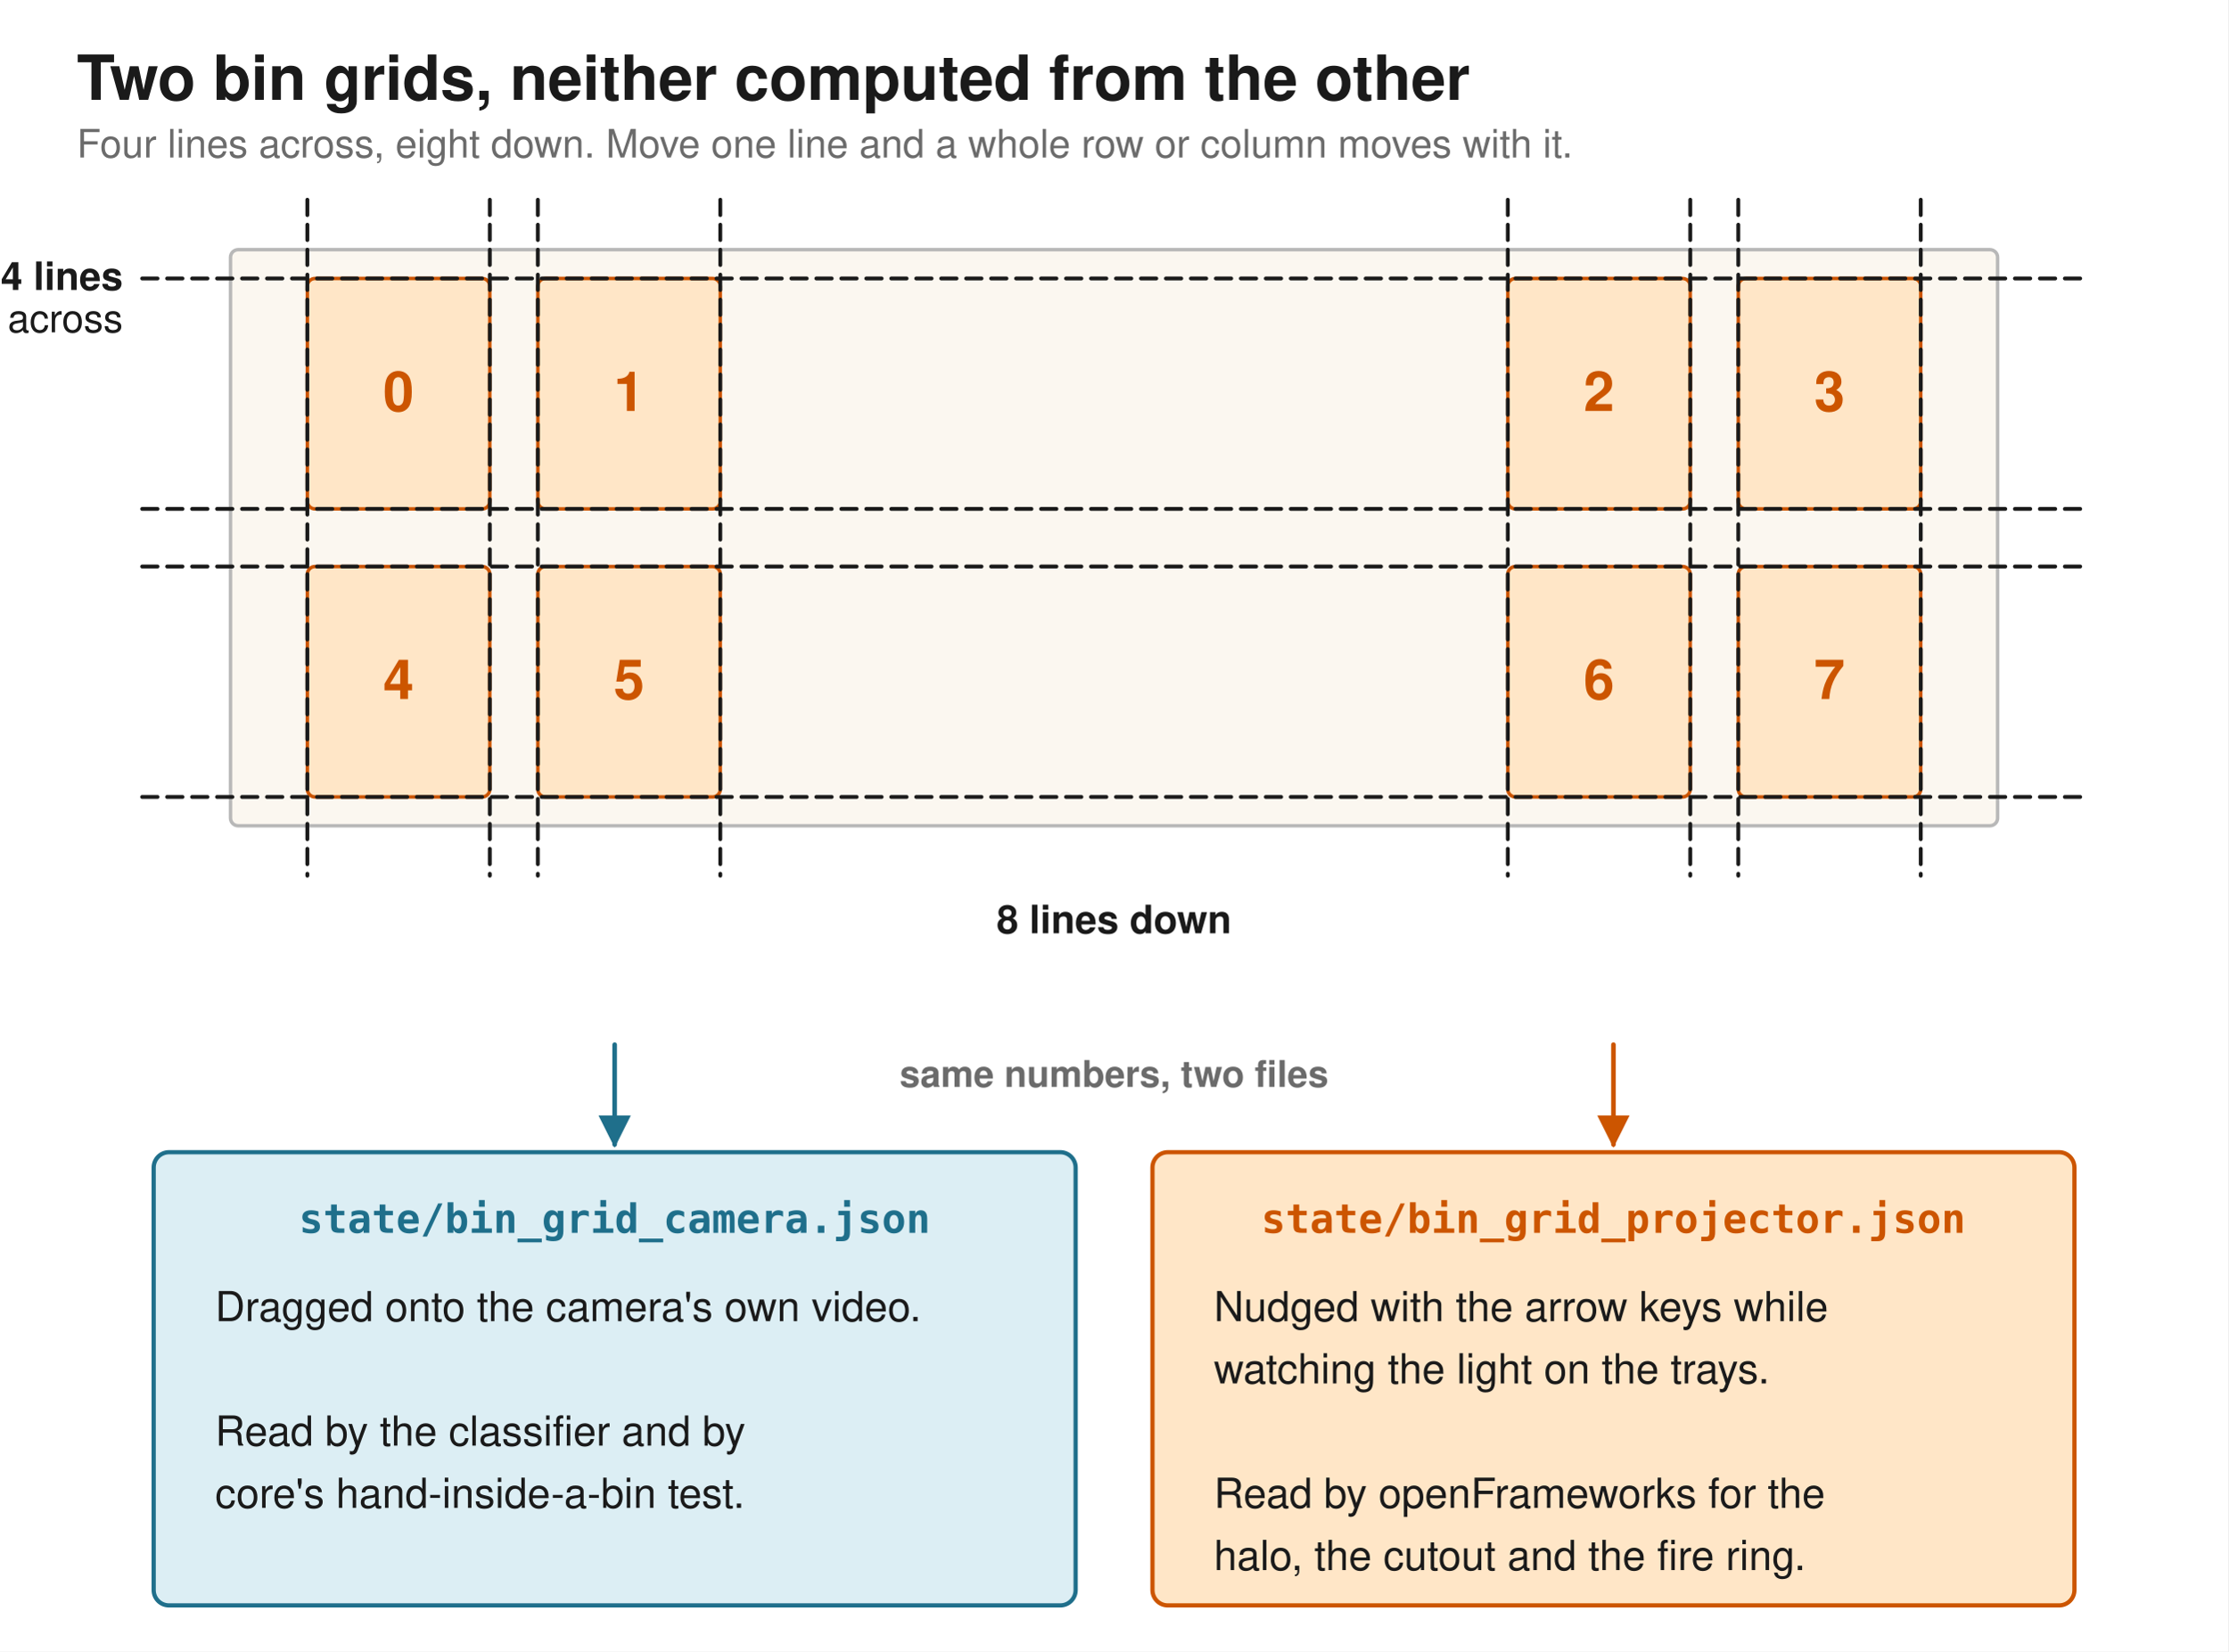
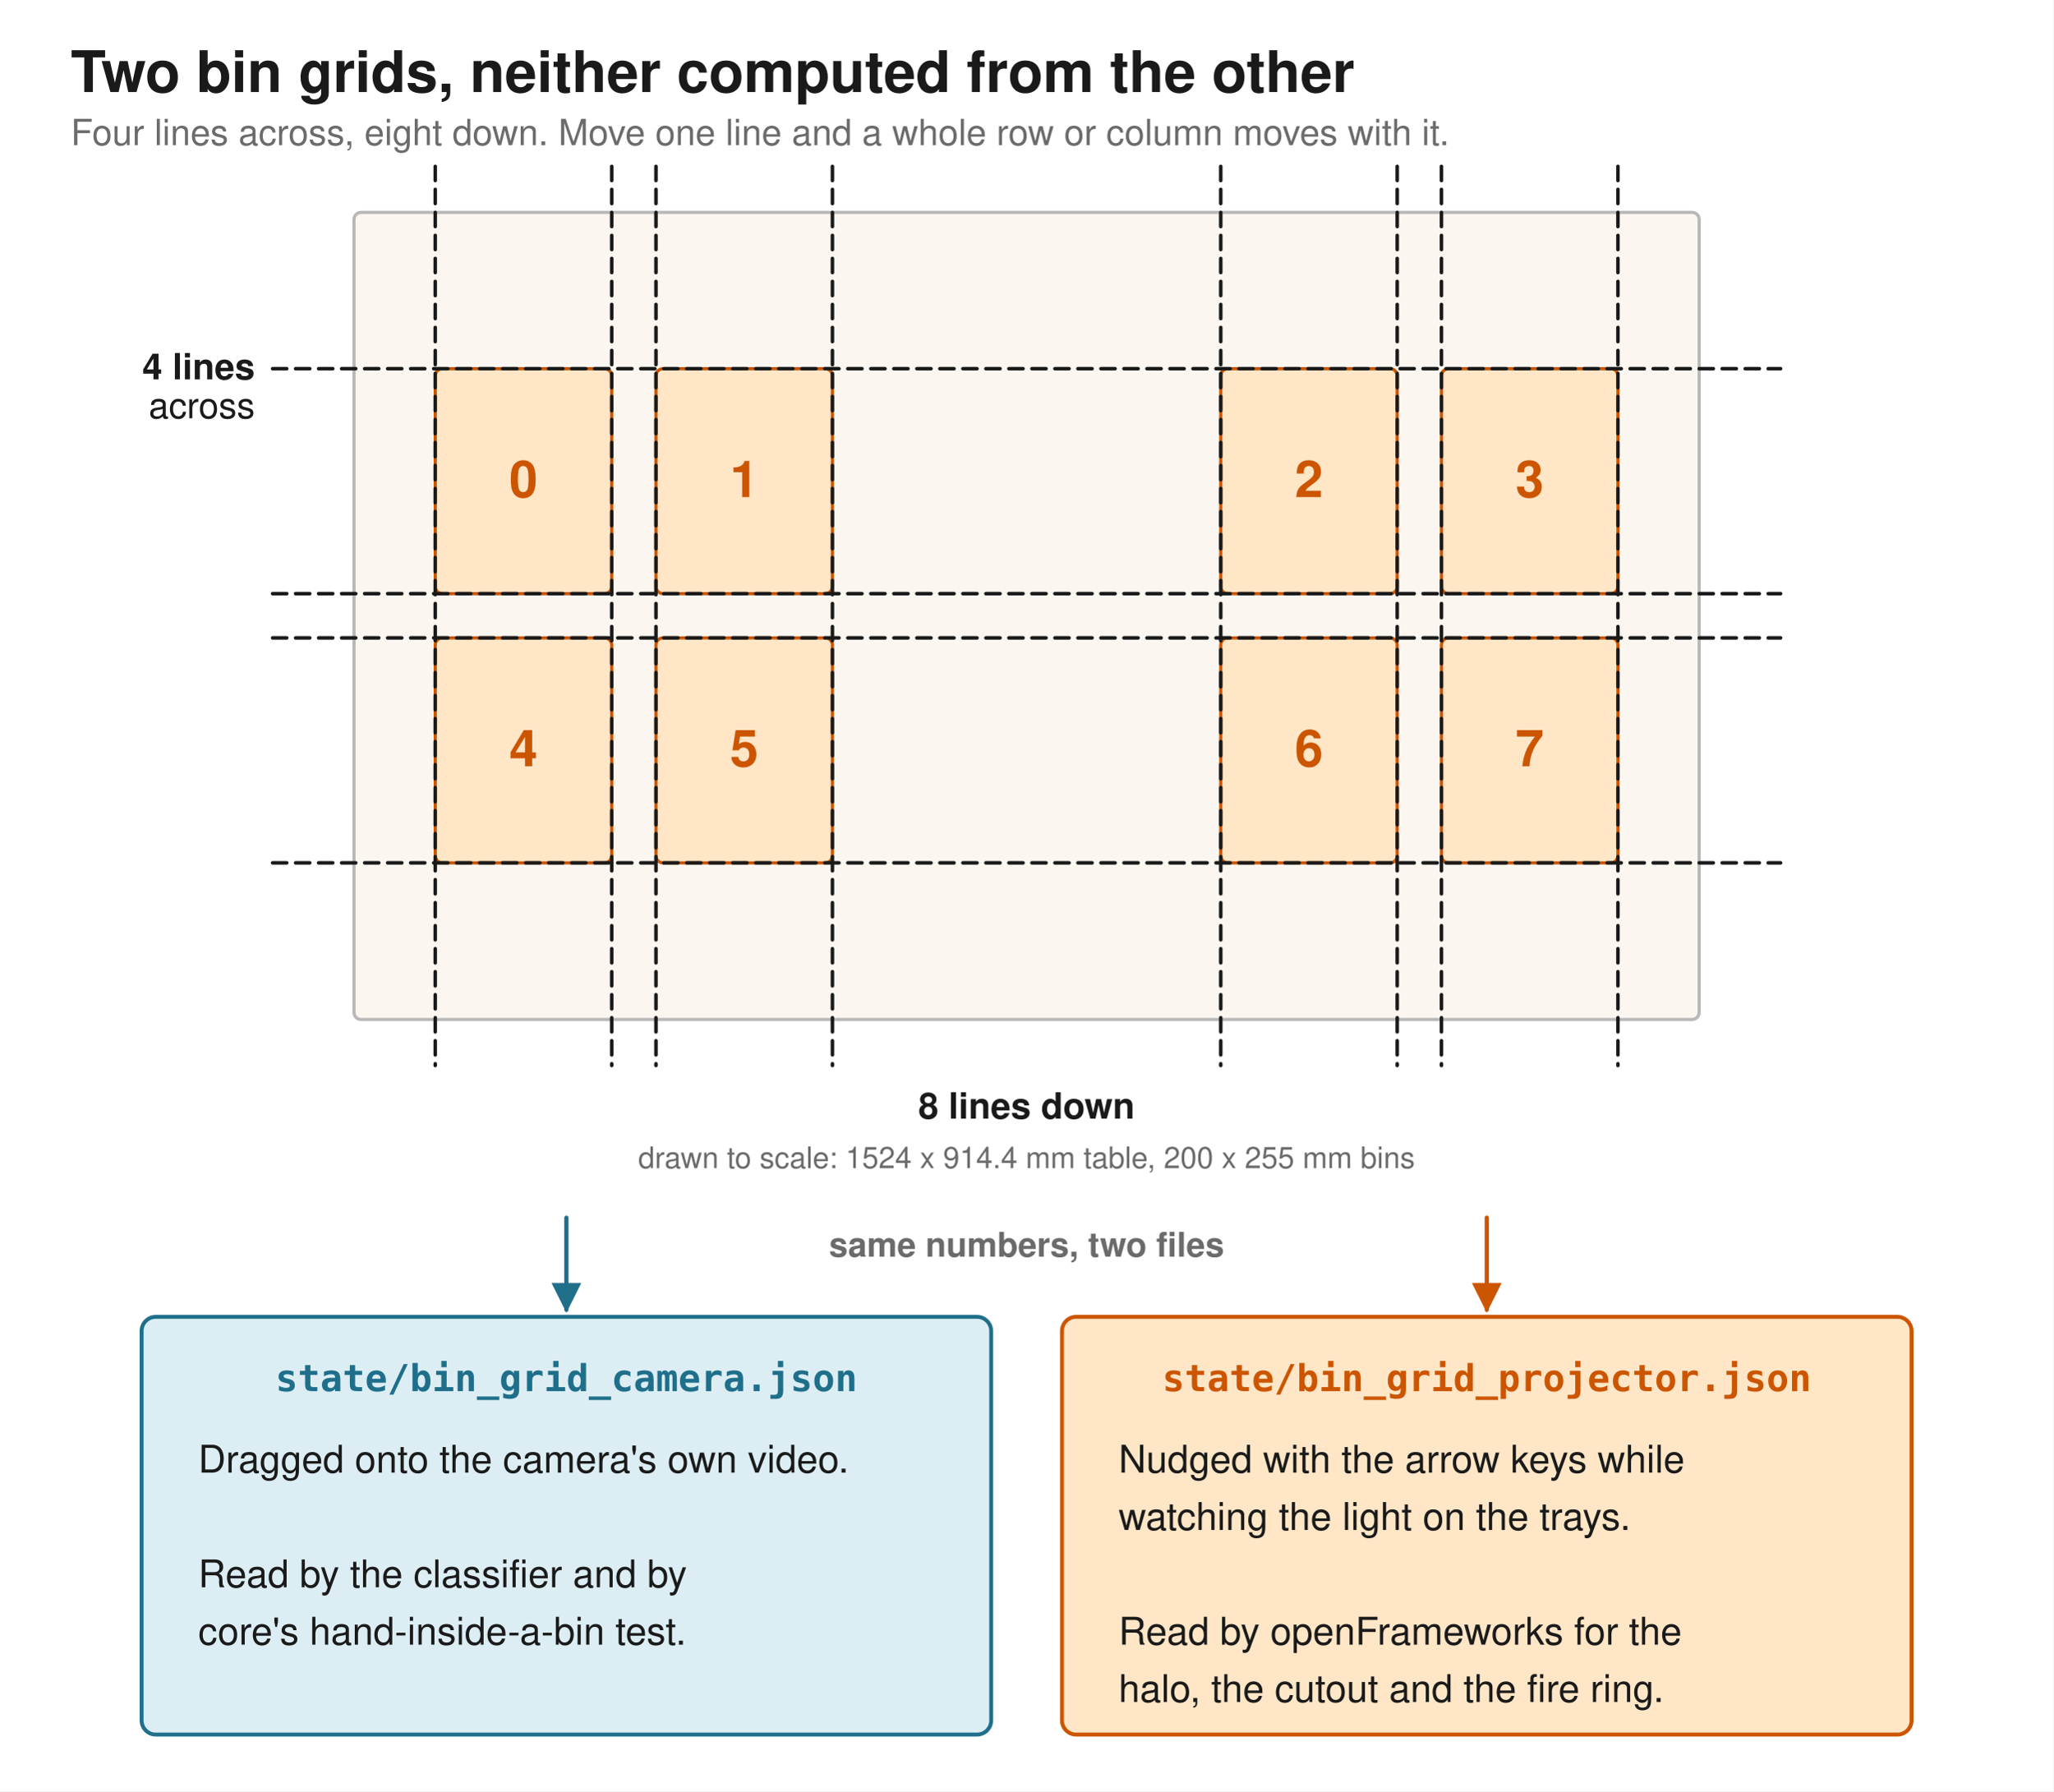
- <svg xmlns="http://www.w3.org/2000/svg" viewBox="0 0 1160 860" width="1160" height="860">
-   <rect width="1160" height="860" fill="#ffffff" />
+ <svg xmlns="http://www.w3.org/2000/svg" viewBox="0 0 1160 1012" width="1160" height="1012">
+   <rect width="1160" height="1012" fill="#ffffff" />
  <defs>
    <marker id="a" viewBox="0 0 10 10" refX="9" refY="5" markerWidth="7" markerHeight="7" orient="auto-start-reverse">
      <path d="M 0 0 L 10 5 L 0 10 z" fill="#1a1a1a" />
    </marker>
    <marker id="ao" viewBox="0 0 10 10" refX="9" refY="5" markerWidth="7" markerHeight="7" orient="auto-start-reverse">
      <path d="M 0 0 L 10 5 L 0 10 z" fill="#cc5500" />
    </marker>
    <marker id="ac" viewBox="0 0 10 10" refX="9" refY="5" markerWidth="7" markerHeight="7" orient="auto-start-reverse">
      <path d="M 0 0 L 10 5 L 0 10 z" fill="#1f6f8b" />
    </marker>
    <marker id="ab" viewBox="0 0 10 10" refX="9" refY="5" markerWidth="7" markerHeight="7" orient="auto-start-reverse">
      <path d="M 0 0 L 10 5 L 0 10 z" fill="#b03030" />
    </marker>
  </defs>
  <text x="40" y="52" font-family="Helvetica,Arial,sans-serif" font-size="32.4" fill="#1a1a1a" text-anchor="start" font-weight="bold">Two bin grids, neither computed from the other</text>
  <text x="40" y="82" font-family="Helvetica,Arial,sans-serif" font-size="20.4" fill="#6b6b6b" text-anchor="start" font-weight="normal">Four lines across, eight down. Move one line and a whole row or column moves with it.</text>
-   <rect x="120" y="130" width="920" height="300" rx="4" fill="#fbf7f0" stroke="#b8b8b8" stroke-width="1.8" />
-   <rect x="160" y="145" width="95" height="120" rx="4" fill="#ffe6c7" stroke="#cc5500" stroke-width="1.8" />
-   <text x="207.5" y="214.0" font-family="Helvetica,Arial,sans-serif" font-size="28.8" fill="#cc5500" text-anchor="middle" font-weight="bold">0</text>
-   <rect x="280" y="145" width="95" height="120" rx="4" fill="#ffe6c7" stroke="#cc5500" stroke-width="1.8" />
-   <text x="327.5" y="214.0" font-family="Helvetica,Arial,sans-serif" font-size="28.8" fill="#cc5500" text-anchor="middle" font-weight="bold">1</text>
-   <rect x="785" y="145" width="95" height="120" rx="4" fill="#ffe6c7" stroke="#cc5500" stroke-width="1.8" />
-   <text x="832.5" y="214.0" font-family="Helvetica,Arial,sans-serif" font-size="28.8" fill="#cc5500" text-anchor="middle" font-weight="bold">2</text>
-   <rect x="905" y="145" width="95" height="120" rx="4" fill="#ffe6c7" stroke="#cc5500" stroke-width="1.8" />
-   <text x="952.5" y="214.0" font-family="Helvetica,Arial,sans-serif" font-size="28.8" fill="#cc5500" text-anchor="middle" font-weight="bold">3</text>
-   <rect x="160" y="295" width="95" height="120" rx="4" fill="#ffe6c7" stroke="#cc5500" stroke-width="1.8" />
-   <text x="207.5" y="364.0" font-family="Helvetica,Arial,sans-serif" font-size="28.8" fill="#cc5500" text-anchor="middle" font-weight="bold">4</text>
-   <rect x="280" y="295" width="95" height="120" rx="4" fill="#ffe6c7" stroke="#cc5500" stroke-width="1.8" />
-   <text x="327.5" y="364.0" font-family="Helvetica,Arial,sans-serif" font-size="28.8" fill="#cc5500" text-anchor="middle" font-weight="bold">5</text>
-   <rect x="785" y="295" width="95" height="120" rx="4" fill="#ffe6c7" stroke="#cc5500" stroke-width="1.8" />
-   <text x="832.5" y="364.0" font-family="Helvetica,Arial,sans-serif" font-size="28.8" fill="#cc5500" text-anchor="middle" font-weight="bold">6</text>
-   <rect x="905" y="295" width="95" height="120" rx="4" fill="#ffe6c7" stroke="#cc5500" stroke-width="1.8" />
-   <text x="952.5" y="364.0" font-family="Helvetica,Arial,sans-serif" font-size="28.8" fill="#cc5500" text-anchor="middle" font-weight="bold">7</text>
-   <line x1="74" y1="145" x2="1086" y2="145" stroke="#1a1a1a" stroke-width="2.0" stroke-linecap="round" stroke-dasharray="8 5" />
-   <line x1="74" y1="265" x2="1086" y2="265" stroke="#1a1a1a" stroke-width="2.0" stroke-linecap="round" stroke-dasharray="8 5" />
-   <line x1="74" y1="295" x2="1086" y2="295" stroke="#1a1a1a" stroke-width="2.0" stroke-linecap="round" stroke-dasharray="8 5" />
-   <line x1="74" y1="415" x2="1086" y2="415" stroke="#1a1a1a" stroke-width="2.0" stroke-linecap="round" stroke-dasharray="8 5" />
-   <line x1="160" y1="104" x2="160" y2="456" stroke="#1a1a1a" stroke-width="2.0" stroke-linecap="round" stroke-dasharray="8 5" />
-   <line x1="255" y1="104" x2="255" y2="456" stroke="#1a1a1a" stroke-width="2.0" stroke-linecap="round" stroke-dasharray="8 5" />
-   <line x1="280" y1="104" x2="280" y2="456" stroke="#1a1a1a" stroke-width="2.0" stroke-linecap="round" stroke-dasharray="8 5" />
-   <line x1="375" y1="104" x2="375" y2="456" stroke="#1a1a1a" stroke-width="2.0" stroke-linecap="round" stroke-dasharray="8 5" />
-   <line x1="785" y1="104" x2="785" y2="456" stroke="#1a1a1a" stroke-width="2.0" stroke-linecap="round" stroke-dasharray="8 5" />
-   <line x1="880" y1="104" x2="880" y2="456" stroke="#1a1a1a" stroke-width="2.0" stroke-linecap="round" stroke-dasharray="8 5" />
-   <line x1="905" y1="104" x2="905" y2="456" stroke="#1a1a1a" stroke-width="2.0" stroke-linecap="round" stroke-dasharray="8 5" />
-   <line x1="1000" y1="104" x2="1000" y2="456" stroke="#1a1a1a" stroke-width="2.0" stroke-linecap="round" stroke-dasharray="8 5" />
-   <text x="64" y="151" font-family="Helvetica,Arial,sans-serif" font-size="20.4" fill="#1a1a1a" text-anchor="end" font-weight="bold">4 lines</text>
-   <text x="64" y="173" font-family="Helvetica,Arial,sans-serif" font-size="20.4" fill="#1a1a1a" text-anchor="end" font-weight="normal">across</text>
-   <text x="580.0" y="486" font-family="Helvetica,Arial,sans-serif" font-size="20.4" fill="#1a1a1a" text-anchor="middle" font-weight="bold">8 lines down</text>
-   <rect x="80" y="600" width="480" height="236" rx="8" fill="#dceef4" stroke="#1f6f8b" stroke-width="2.2" />
-   <text x="320.0" y="642" font-family="Consolas,Menlo,monospace" font-size="21" fill="#1f6f8b" text-anchor="middle" font-weight="bold">state/bin_grid_camera.json</text>
-   <text x="320.0" y="668.2" font-family="Helvetica,Arial,sans-serif" font-size="16" fill="#6b6b6b" text-anchor="middle" font-weight="normal" />
-   <text x="320.0" y="690.2" font-family="Helvetica,Arial,sans-serif" font-size="16" fill="#6b6b6b" text-anchor="middle" font-weight="normal" />
-   <text x="320.0" y="712.2" font-family="Helvetica,Arial,sans-serif" font-size="16" fill="#6b6b6b" text-anchor="middle" font-weight="normal" />
-   <text x="320.0" y="734.2" font-family="Helvetica,Arial,sans-serif" font-size="16" fill="#6b6b6b" text-anchor="middle" font-weight="normal" />
-   <text x="112" y="688.0" font-family="Helvetica,Arial,sans-serif" font-size="21.6" fill="#1a1a1a" text-anchor="start" font-weight="normal">Dragged onto the camera's own video.</text>
-   <text x="112" y="720.4" font-family="Helvetica,Arial,sans-serif" font-size="21.6" fill="#1a1a1a" text-anchor="start" font-weight="normal" />
-   <text x="112" y="752.8" font-family="Helvetica,Arial,sans-serif" font-size="21.6" fill="#1a1a1a" text-anchor="start" font-weight="normal">Read by the classifier and by</text>
-   <text x="112" y="785.2" font-family="Helvetica,Arial,sans-serif" font-size="21.6" fill="#1a1a1a" text-anchor="start" font-weight="normal">core's hand-inside-a-bin test.</text>
-   <rect x="600" y="600" width="480" height="236" rx="8" fill="#ffe6c7" stroke="#cc5500" stroke-width="2.2" />
-   <text x="840.0" y="642" font-family="Consolas,Menlo,monospace" font-size="21" fill="#cc5500" text-anchor="middle" font-weight="bold">state/bin_grid_projector.json</text>
-   <text x="840.0" y="668.2" font-family="Helvetica,Arial,sans-serif" font-size="16" fill="#6b6b6b" text-anchor="middle" font-weight="normal" />
-   <text x="840.0" y="690.2" font-family="Helvetica,Arial,sans-serif" font-size="16" fill="#6b6b6b" text-anchor="middle" font-weight="normal" />
-   <text x="840.0" y="712.2" font-family="Helvetica,Arial,sans-serif" font-size="16" fill="#6b6b6b" text-anchor="middle" font-weight="normal" />
-   <text x="840.0" y="734.2" font-family="Helvetica,Arial,sans-serif" font-size="16" fill="#6b6b6b" text-anchor="middle" font-weight="normal" />
-   <text x="632" y="688.0" font-family="Helvetica,Arial,sans-serif" font-size="21.6" fill="#1a1a1a" text-anchor="start" font-weight="normal">Nudged with the arrow keys while</text>
-   <text x="632" y="720.4" font-family="Helvetica,Arial,sans-serif" font-size="21.6" fill="#1a1a1a" text-anchor="start" font-weight="normal">watching the light on the trays.</text>
-   <text x="632" y="752.8" font-family="Helvetica,Arial,sans-serif" font-size="21.6" fill="#1a1a1a" text-anchor="start" font-weight="normal" />
-   <text x="632" y="785.2" font-family="Helvetica,Arial,sans-serif" font-size="21.6" fill="#1a1a1a" text-anchor="start" font-weight="normal">Read by openFrameworks for the</text>
-   <text x="632" y="817.6" font-family="Helvetica,Arial,sans-serif" font-size="21.6" fill="#1a1a1a" text-anchor="start" font-weight="normal">halo, the cutout and the fire ring.</text>
-   <line x1="320" y1="544" x2="320" y2="596" stroke="#1f6f8b" stroke-width="2.4" stroke-linecap="round" marker-end="url(#ac)" />
-   <line x1="840" y1="544" x2="840" y2="596" stroke="#cc5500" stroke-width="2.4" stroke-linecap="round" marker-end="url(#ao)" />
-   <text x="580" y="566" font-family="Helvetica,Arial,sans-serif" font-size="19.2" fill="#6b6b6b" text-anchor="middle" font-weight="bold">same numbers, two files</text>
+   <rect x="200" y="120" width="760" height="456.0" rx="4" fill="#fbf7f0" stroke="#b8b8b8" stroke-width="1.8" />
+   <rect x="245.9" y="208.3" width="99.7" height="127.1" rx="4" fill="#ffe6c7" stroke="#cc5500" stroke-width="1.8" />
+   <text x="295.75" y="280.85" font-family="Helvetica,Arial,sans-serif" font-size="28.8" fill="#cc5500" text-anchor="middle" font-weight="bold">0</text>
+   <rect x="370.6" y="208.3" width="99.7" height="127.1" rx="4" fill="#ffe6c7" stroke="#cc5500" stroke-width="1.8" />
+   <text x="420.45" y="280.85" font-family="Helvetica,Arial,sans-serif" font-size="28.8" fill="#cc5500" text-anchor="middle" font-weight="bold">1</text>
+   <rect x="689.7" y="208.3" width="99.7" height="127.1" rx="4" fill="#ffe6c7" stroke="#cc5500" stroke-width="1.8" />
+   <text x="739.55" y="280.85" font-family="Helvetica,Arial,sans-serif" font-size="28.8" fill="#cc5500" text-anchor="middle" font-weight="bold">2</text>
+   <rect x="814.4" y="208.3" width="99.7" height="127.1" rx="4" fill="#ffe6c7" stroke="#cc5500" stroke-width="1.8" />
+   <text x="864.25" y="280.85" font-family="Helvetica,Arial,sans-serif" font-size="28.8" fill="#cc5500" text-anchor="middle" font-weight="bold">3</text>
+   <rect x="245.9" y="360.4" width="99.7" height="127.1" rx="4" fill="#ffe6c7" stroke="#cc5500" stroke-width="1.8" />
+   <text x="295.75" y="432.95" font-family="Helvetica,Arial,sans-serif" font-size="28.8" fill="#cc5500" text-anchor="middle" font-weight="bold">4</text>
+   <rect x="370.6" y="360.4" width="99.7" height="127.1" rx="4" fill="#ffe6c7" stroke="#cc5500" stroke-width="1.8" />
+   <text x="420.45" y="432.95" font-family="Helvetica,Arial,sans-serif" font-size="28.8" fill="#cc5500" text-anchor="middle" font-weight="bold">5</text>
+   <rect x="689.7" y="360.4" width="99.7" height="127.1" rx="4" fill="#ffe6c7" stroke="#cc5500" stroke-width="1.8" />
+   <text x="739.55" y="432.95" font-family="Helvetica,Arial,sans-serif" font-size="28.8" fill="#cc5500" text-anchor="middle" font-weight="bold">6</text>
+   <rect x="814.4" y="360.4" width="99.7" height="127.1" rx="4" fill="#ffe6c7" stroke="#cc5500" stroke-width="1.8" />
+   <text x="864.25" y="432.95" font-family="Helvetica,Arial,sans-serif" font-size="28.8" fill="#cc5500" text-anchor="middle" font-weight="bold">7</text>
+   <line x1="154" y1="208.3" x2="1006" y2="208.3" stroke="#1a1a1a" stroke-width="2.0" stroke-linecap="round" stroke-dasharray="8 5" />
+   <line x1="154" y1="335.4" x2="1006" y2="335.4" stroke="#1a1a1a" stroke-width="2.0" stroke-linecap="round" stroke-dasharray="8 5" />
+   <line x1="154" y1="360.4" x2="1006" y2="360.4" stroke="#1a1a1a" stroke-width="2.0" stroke-linecap="round" stroke-dasharray="8 5" />
+   <line x1="154" y1="487.5" x2="1006" y2="487.5" stroke="#1a1a1a" stroke-width="2.0" stroke-linecap="round" stroke-dasharray="8 5" />
+   <line x1="245.9" y1="94" x2="245.9" y2="602.0" stroke="#1a1a1a" stroke-width="2.0" stroke-linecap="round" stroke-dasharray="8 5" />
+   <line x1="345.6" y1="94" x2="345.6" y2="602.0" stroke="#1a1a1a" stroke-width="2.0" stroke-linecap="round" stroke-dasharray="8 5" />
+   <line x1="370.6" y1="94" x2="370.6" y2="602.0" stroke="#1a1a1a" stroke-width="2.0" stroke-linecap="round" stroke-dasharray="8 5" />
+   <line x1="470.3" y1="94" x2="470.3" y2="602.0" stroke="#1a1a1a" stroke-width="2.0" stroke-linecap="round" stroke-dasharray="8 5" />
+   <line x1="689.7" y1="94" x2="689.7" y2="602.0" stroke="#1a1a1a" stroke-width="2.0" stroke-linecap="round" stroke-dasharray="8 5" />
+   <line x1="789.4" y1="94" x2="789.4" y2="602.0" stroke="#1a1a1a" stroke-width="2.0" stroke-linecap="round" stroke-dasharray="8 5" />
+   <line x1="814.4" y1="94" x2="814.4" y2="602.0" stroke="#1a1a1a" stroke-width="2.0" stroke-linecap="round" stroke-dasharray="8 5" />
+   <line x1="914.1" y1="94" x2="914.1" y2="602.0" stroke="#1a1a1a" stroke-width="2.0" stroke-linecap="round" stroke-dasharray="8 5" />
+   <text x="144" y="214.3" font-family="Helvetica,Arial,sans-serif" font-size="20.4" fill="#1a1a1a" text-anchor="end" font-weight="bold">4 lines</text>
+   <text x="144" y="236.3" font-family="Helvetica,Arial,sans-serif" font-size="20.4" fill="#1a1a1a" text-anchor="end" font-weight="normal">across</text>
+   <text x="580.0" y="632.0" font-family="Helvetica,Arial,sans-serif" font-size="20.4" fill="#1a1a1a" text-anchor="middle" font-weight="bold">8 lines down</text>
+   <text x="580.0" y="660.0" font-family="Helvetica,Arial,sans-serif" font-size="16.8" fill="#6b6b6b" text-anchor="middle" font-weight="normal">drawn to scale: 1524 x 914.4 mm table, 200 x 255 mm bins</text>
+   <rect x="80" y="744" width="480" height="236" rx="8" fill="#dceef4" stroke="#1f6f8b" stroke-width="2.2" />
+   <text x="320.0" y="786" font-family="Consolas,Menlo,monospace" font-size="21" fill="#1f6f8b" text-anchor="middle" font-weight="bold">state/bin_grid_camera.json</text>
+   <text x="112" y="832.0" font-family="Helvetica,Arial,sans-serif" font-size="21.6" fill="#1a1a1a" text-anchor="start" font-weight="normal">Dragged onto the camera's own video.</text>
+   <text x="112" y="864.4" font-family="Helvetica,Arial,sans-serif" font-size="21.6" fill="#1a1a1a" text-anchor="start" font-weight="normal" />
+   <text x="112" y="896.8" font-family="Helvetica,Arial,sans-serif" font-size="21.6" fill="#1a1a1a" text-anchor="start" font-weight="normal">Read by the classifier and by</text>
+   <text x="112" y="929.2" font-family="Helvetica,Arial,sans-serif" font-size="21.6" fill="#1a1a1a" text-anchor="start" font-weight="normal">core's hand-inside-a-bin test.</text>
+   <rect x="600" y="744" width="480" height="236" rx="8" fill="#ffe6c7" stroke="#cc5500" stroke-width="2.2" />
+   <text x="840.0" y="786" font-family="Consolas,Menlo,monospace" font-size="21" fill="#cc5500" text-anchor="middle" font-weight="bold">state/bin_grid_projector.json</text>
+   <text x="632" y="832.0" font-family="Helvetica,Arial,sans-serif" font-size="21.6" fill="#1a1a1a" text-anchor="start" font-weight="normal">Nudged with the arrow keys while</text>
+   <text x="632" y="864.4" font-family="Helvetica,Arial,sans-serif" font-size="21.6" fill="#1a1a1a" text-anchor="start" font-weight="normal">watching the light on the trays.</text>
+   <text x="632" y="896.8" font-family="Helvetica,Arial,sans-serif" font-size="21.6" fill="#1a1a1a" text-anchor="start" font-weight="normal" />
+   <text x="632" y="929.2" font-family="Helvetica,Arial,sans-serif" font-size="21.6" fill="#1a1a1a" text-anchor="start" font-weight="normal">Read by openFrameworks for the</text>
+   <text x="632" y="961.6" font-family="Helvetica,Arial,sans-serif" font-size="21.6" fill="#1a1a1a" text-anchor="start" font-weight="normal">halo, the cutout and the fire ring.</text>
+   <line x1="320" y1="688" x2="320" y2="740" stroke="#1f6f8b" stroke-width="2.4" stroke-linecap="round" marker-end="url(#ac)" />
+   <line x1="840" y1="688" x2="840" y2="740" stroke="#cc5500" stroke-width="2.4" stroke-linecap="round" marker-end="url(#ao)" />
+   <text x="580" y="710" font-family="Helvetica,Arial,sans-serif" font-size="19.2" fill="#6b6b6b" text-anchor="middle" font-weight="bold">same numbers, two files</text>
</svg>
